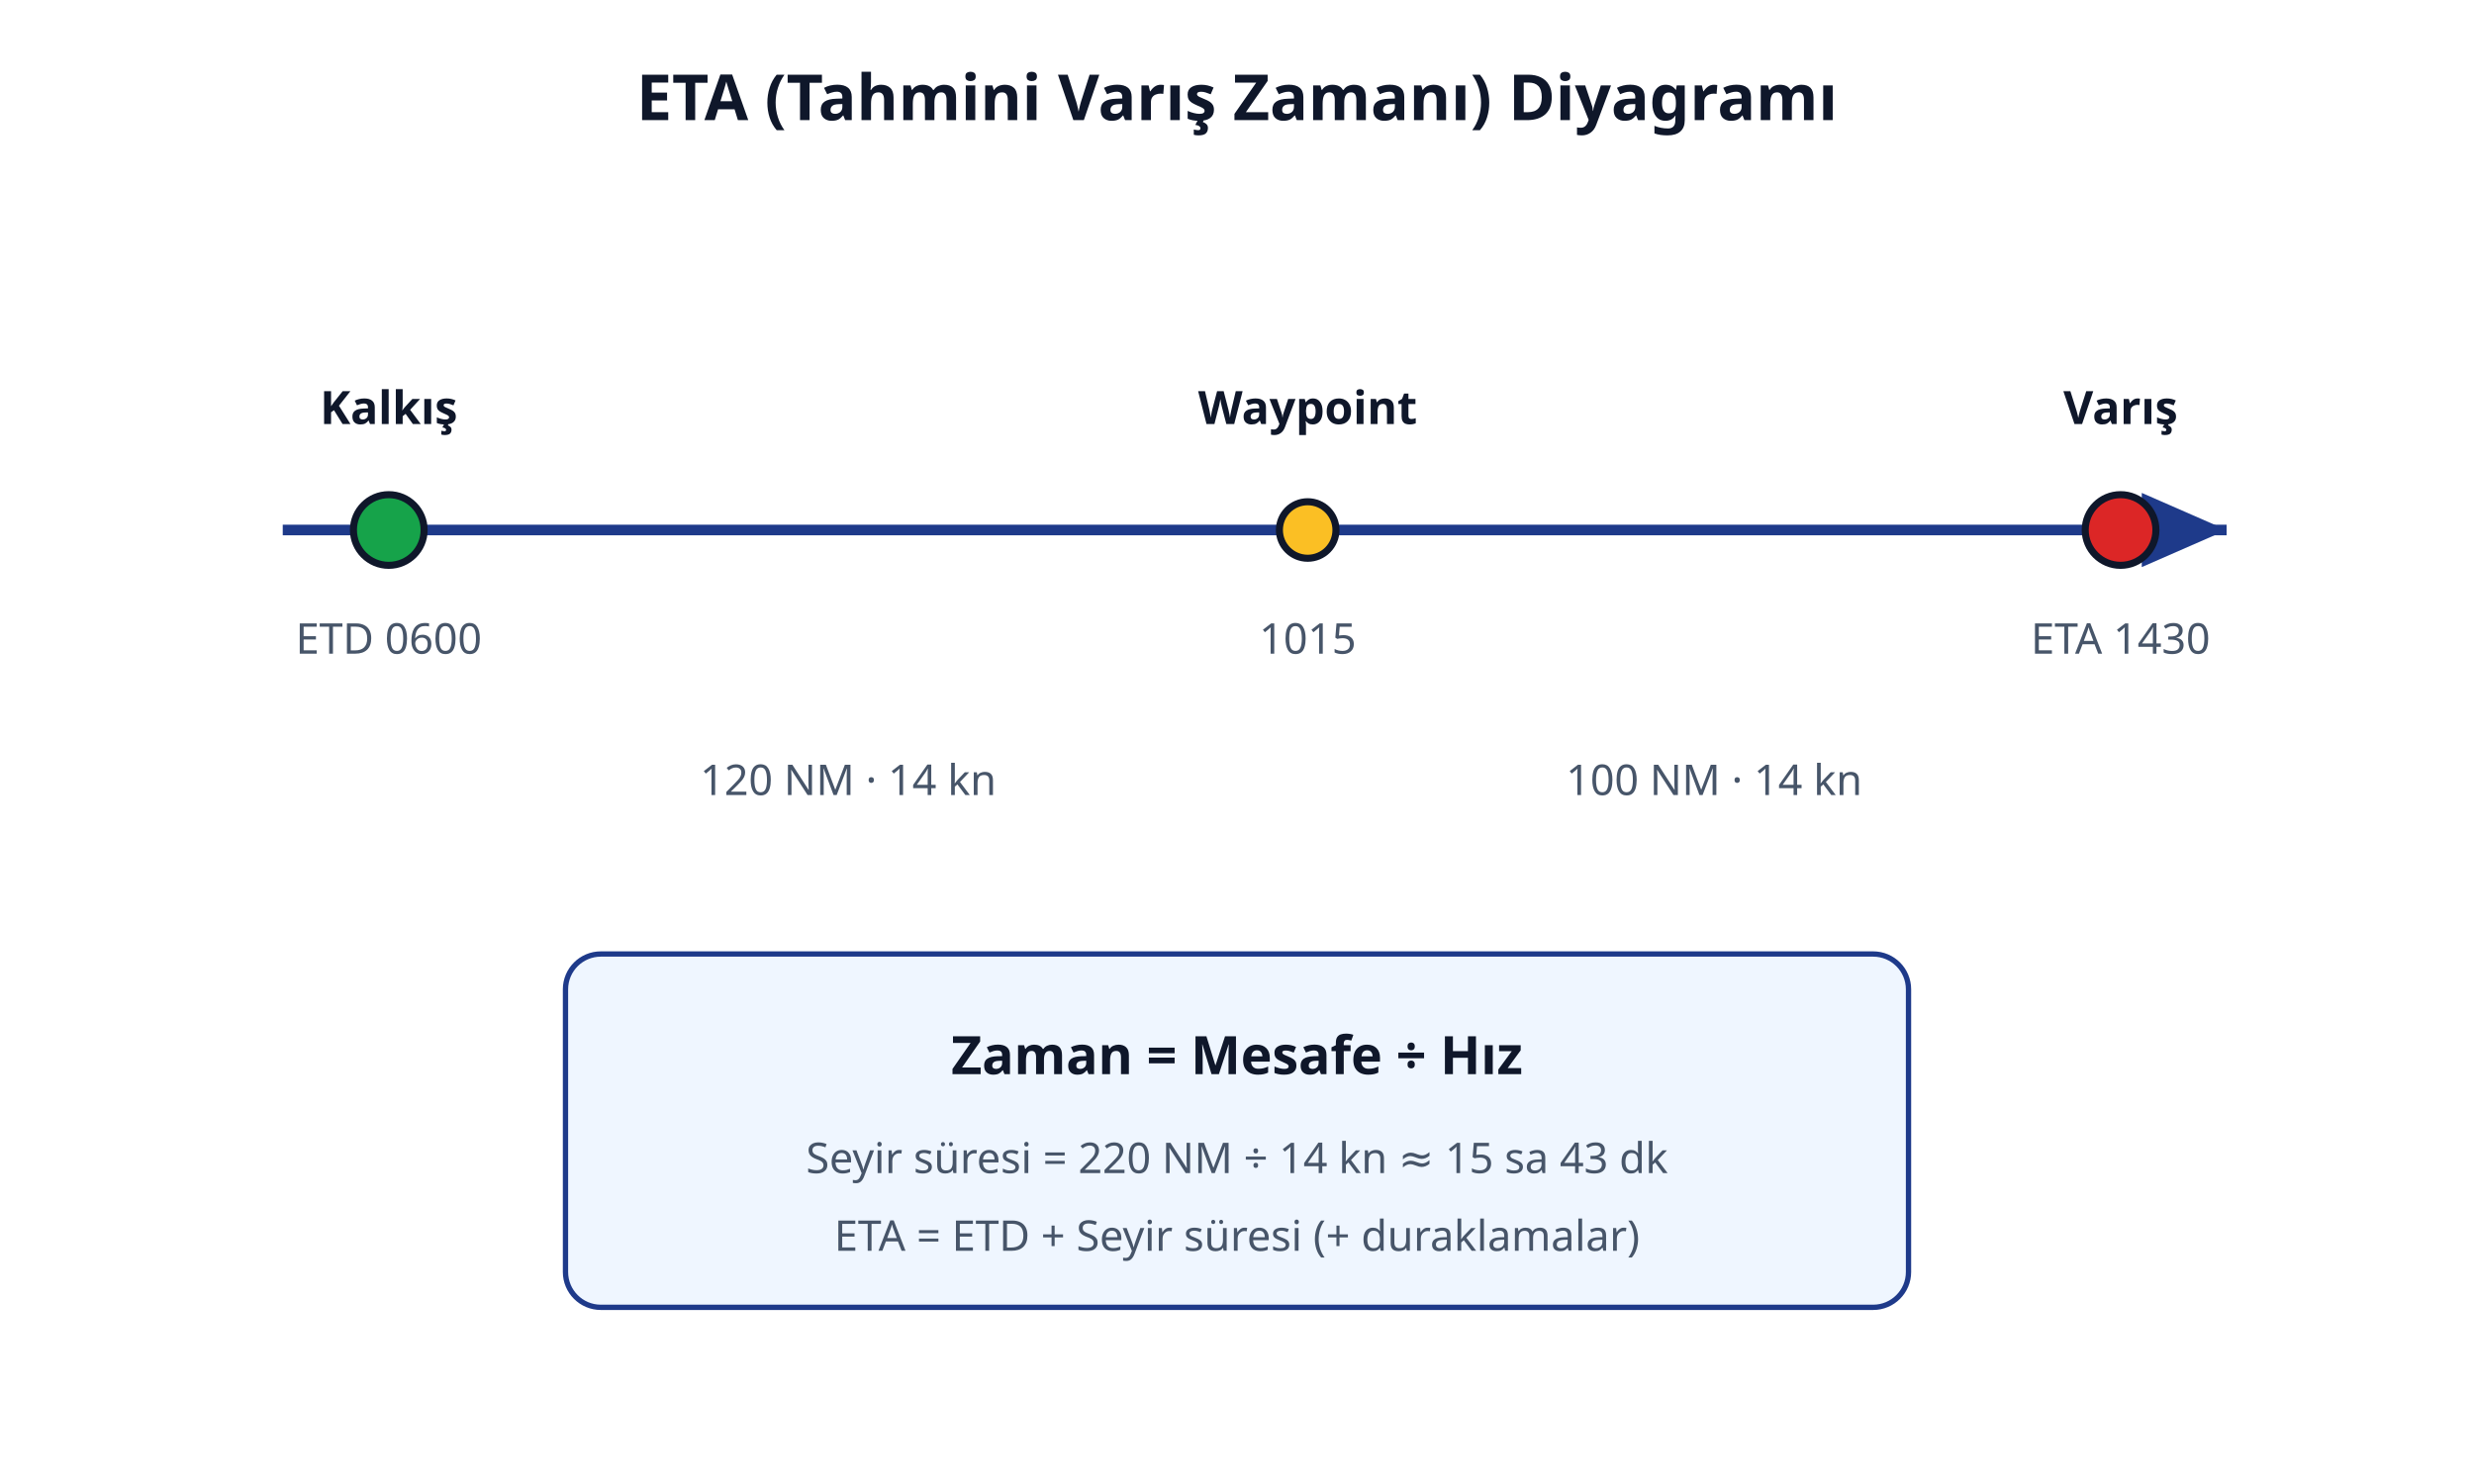
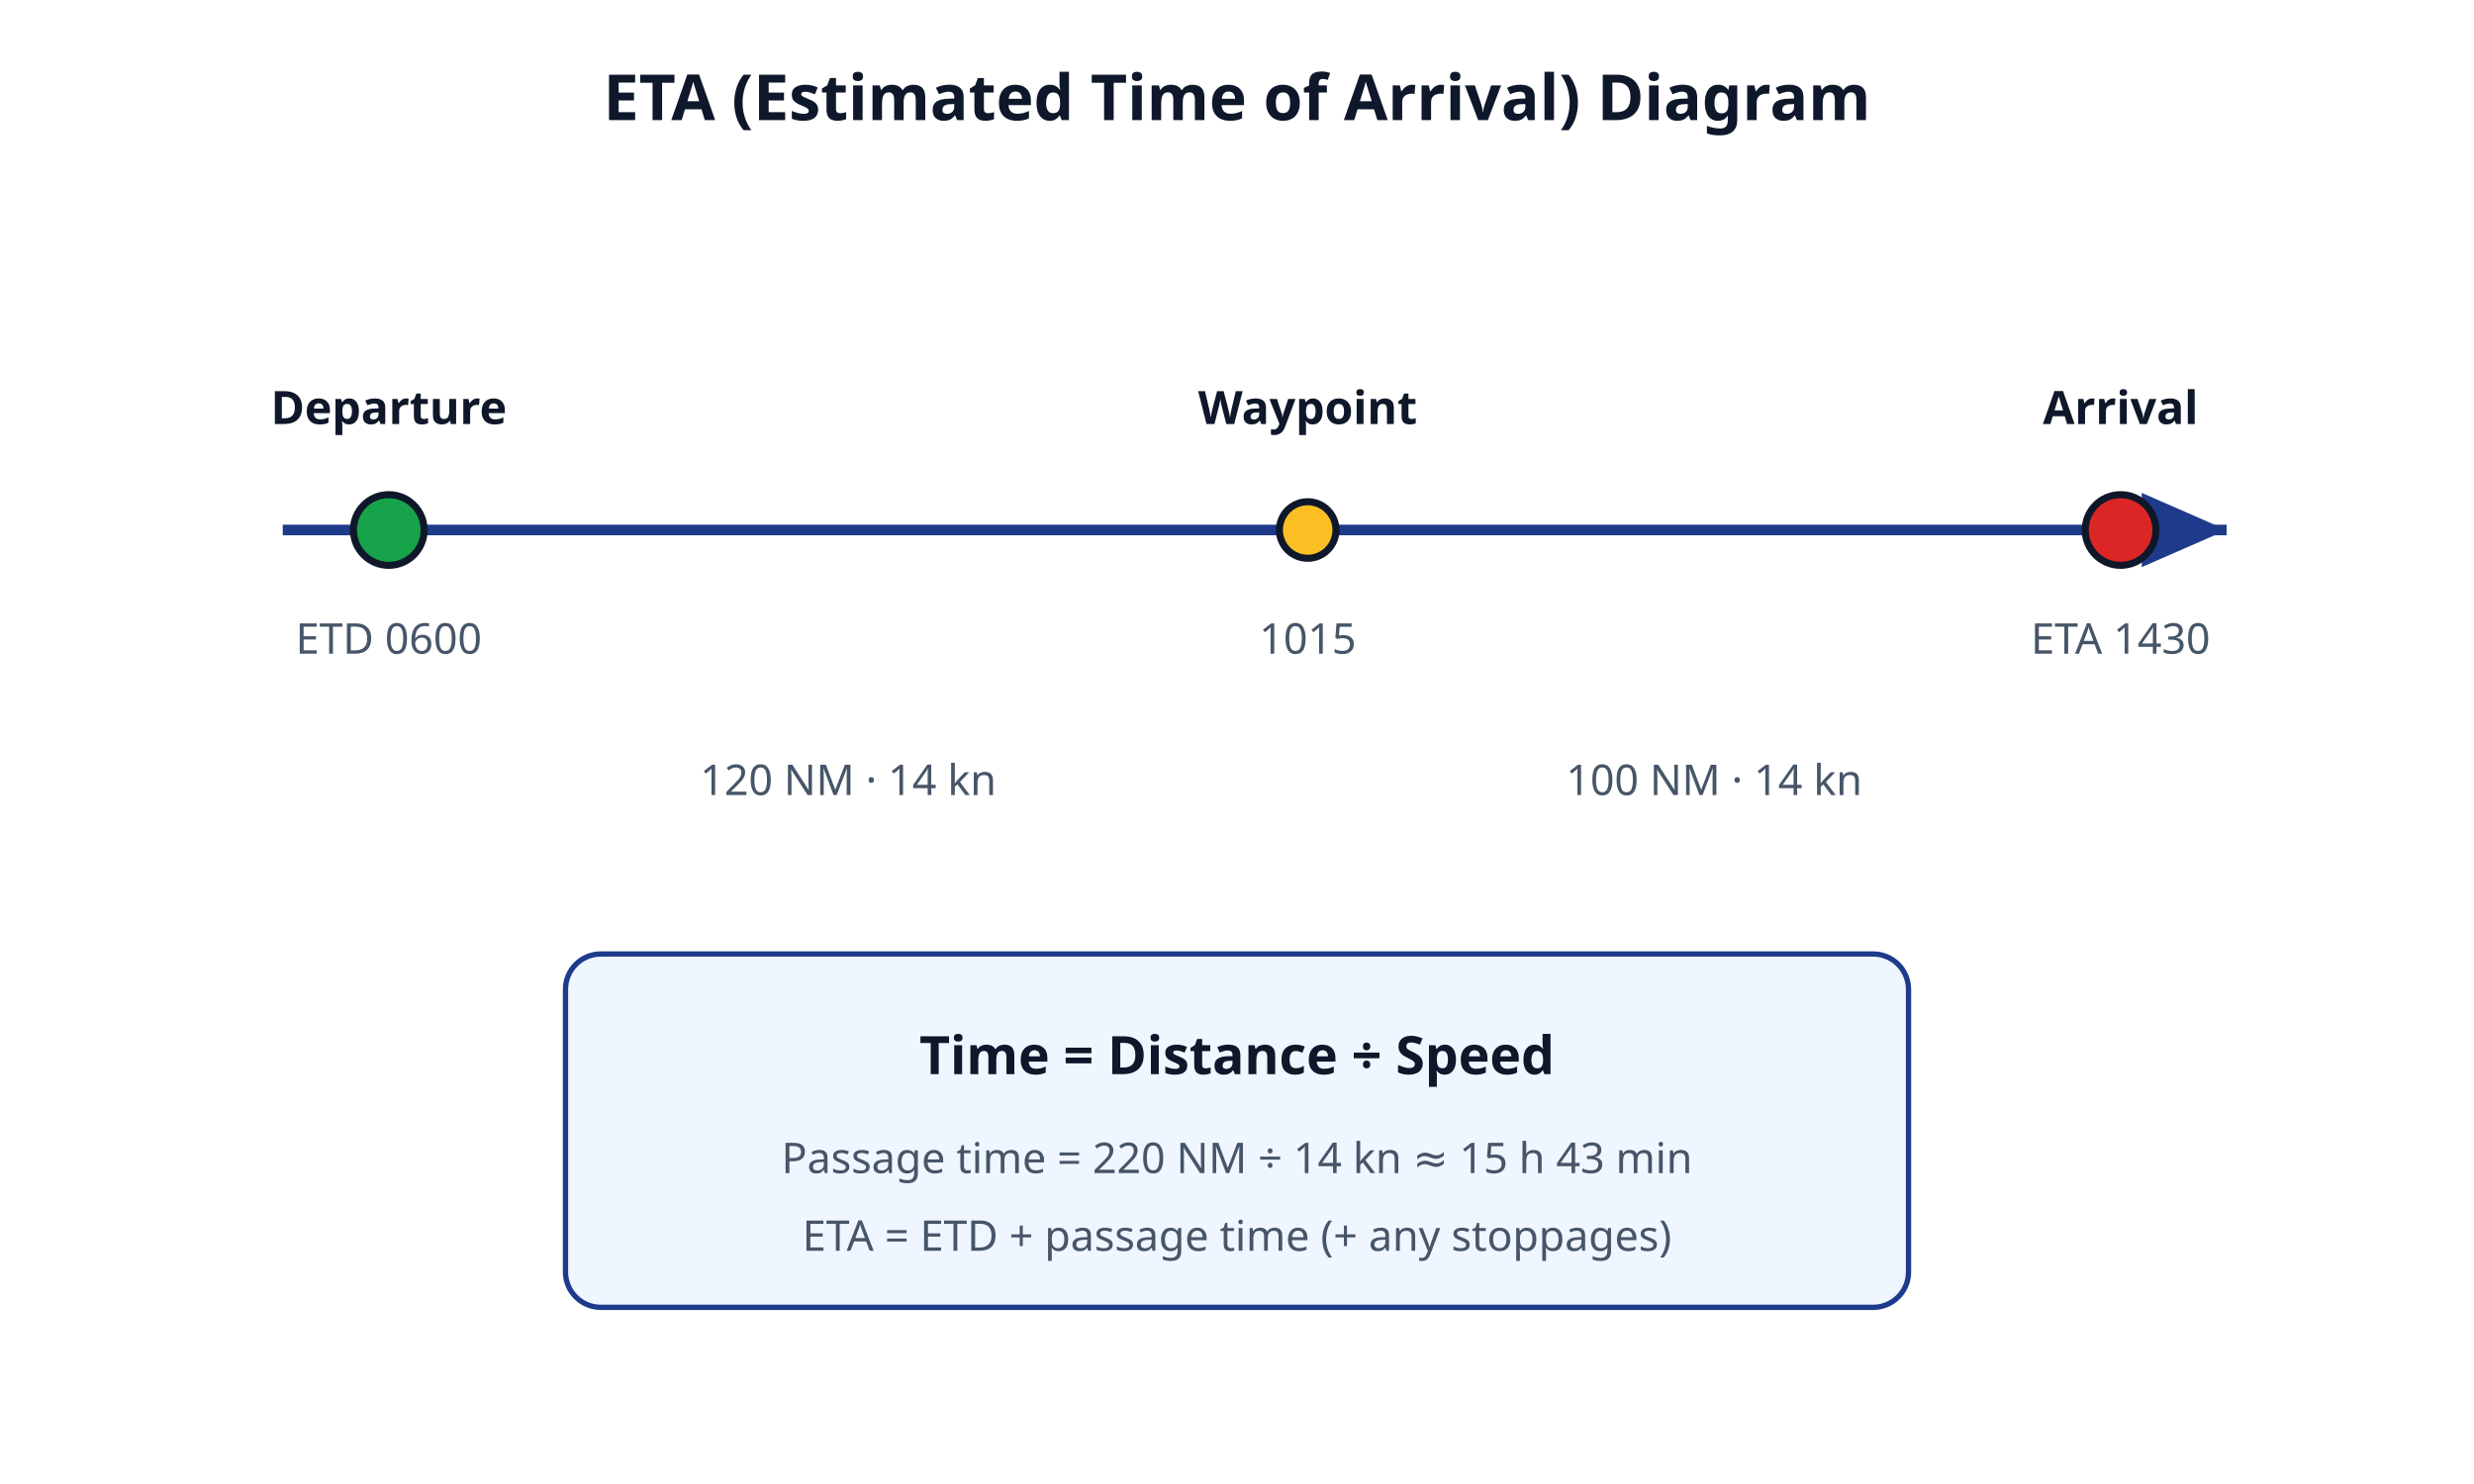
<svg xmlns="http://www.w3.org/2000/svg" viewBox="0 0 700 420">
  <defs>
    <style>
      .lbl{font:13px sans-serif;fill:#0f172a;font-weight:600}
      .ttl{font:18px sans-serif;fill:#0f172a;font-weight:700}
      .sub{font:12px sans-serif;fill:#475569}
      .frm{font:15px sans-serif;fill:#0f172a;font-weight:700;text-anchor:middle}
    </style>
    <marker id="tarr" markerWidth="11" markerHeight="11" refX="8" refY="3.5" orient="auto">
      <path d="M0,0 L8,3.5 L0,7 Z" fill="#1e3a8a" />
    </marker>
  </defs>
  <rect width="700" height="420" fill="#ffffff" />
-   <text x="350" y="34" text-anchor="middle" class="ttl">ETA (Tahmini Varış Zamanı) Diyagramı</text>
+   <text x="350" y="34" text-anchor="middle" class="ttl">ETA (Estimated Time of Arrival) Diagram</text>
  <line x1="80" y1="150" x2="630" y2="150" stroke="#1e3a8a" stroke-width="3" marker-end="url(#tarr)" />
  <circle cx="110" cy="150" r="10" fill="#16a34a" stroke="#0f172a" stroke-width="2" />
-   <text x="110" y="120" text-anchor="middle" class="lbl">Kalkış</text>
+   <text x="110" y="120" text-anchor="middle" class="lbl">Departure</text>
  <text x="110" y="185" text-anchor="middle" class="sub">ETD 0600</text>
  <circle cx="370" cy="150" r="8" fill="#fbbf24" stroke="#0f172a" stroke-width="2" />
  <text x="370" y="120" text-anchor="middle" class="lbl">Waypoint</text>
  <text x="370" y="185" text-anchor="middle" class="sub">1015</text>
  <circle cx="600" cy="150" r="10" fill="#dc2626" stroke="#0f172a" stroke-width="2" />
-   <text x="600" y="120" text-anchor="middle" class="lbl">Varış</text>
+   <text x="600" y="120" text-anchor="middle" class="lbl">Arrival</text>
  <text x="600" y="185" text-anchor="middle" class="sub">ETA 1430</text>
  <text x="240" y="225" text-anchor="middle" class="sub">120 NM · 14 kn</text>
  <text x="485" y="225" text-anchor="middle" class="sub">100 NM · 14 kn</text>
  <g transform="translate(160 270)">
    <rect x="0" y="0" width="380" height="100" rx="10" fill="#eff6ff" stroke="#1e3a8a" stroke-width="1.5" />
-     <text x="190" y="34" class="frm">Zaman = Mesafe ÷ Hız</text>
-     <text x="190" y="62" class="sub" text-anchor="middle">Seyir süresi = 220 NM ÷ 14 kn ≈ 15 sa 43 dk</text>
-     <text x="190" y="84" class="sub" text-anchor="middle">ETA = ETD + Seyir süresi (+ duraklamalar)</text>
+     <text x="190" y="34" class="frm">Time = Distance ÷ Speed</text>
+     <text x="190" y="62" class="sub" text-anchor="middle">Passage time = 220 NM ÷ 14 kn ≈ 15 h 43 min</text>
+     <text x="190" y="84" class="sub" text-anchor="middle">ETA = ETD + passage time (+ any stoppages)</text>
  </g>
</svg>
